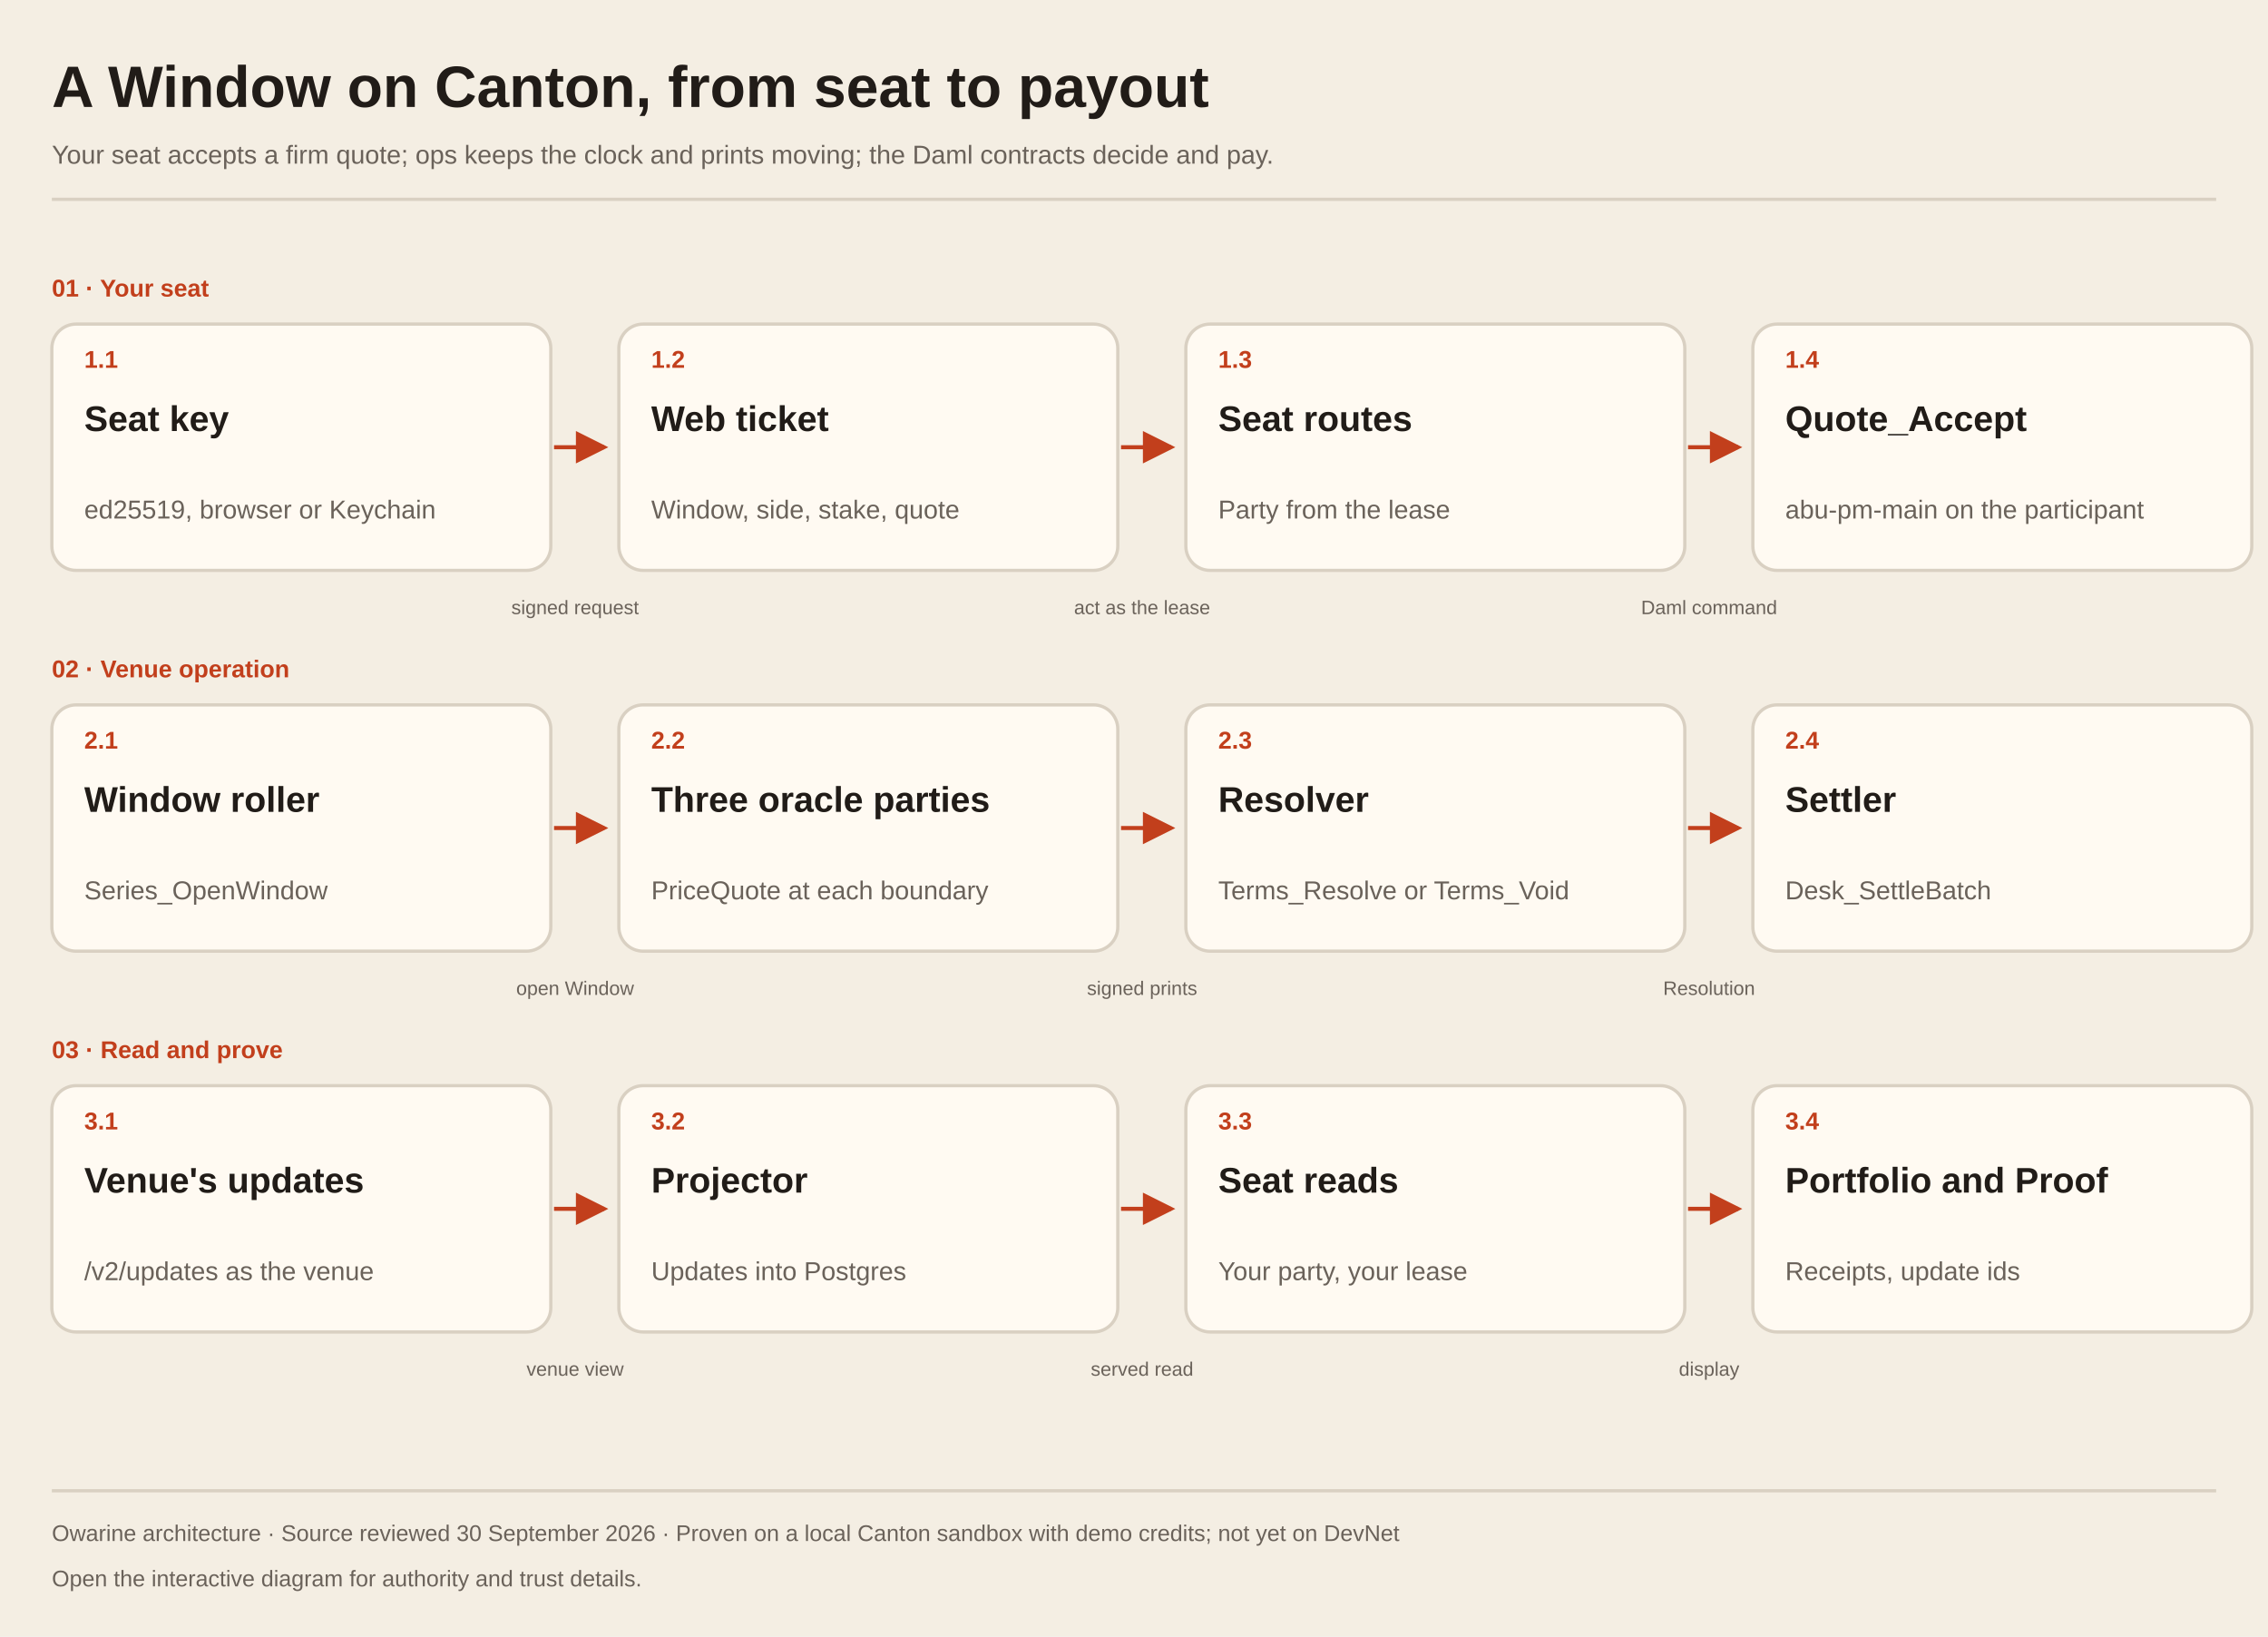
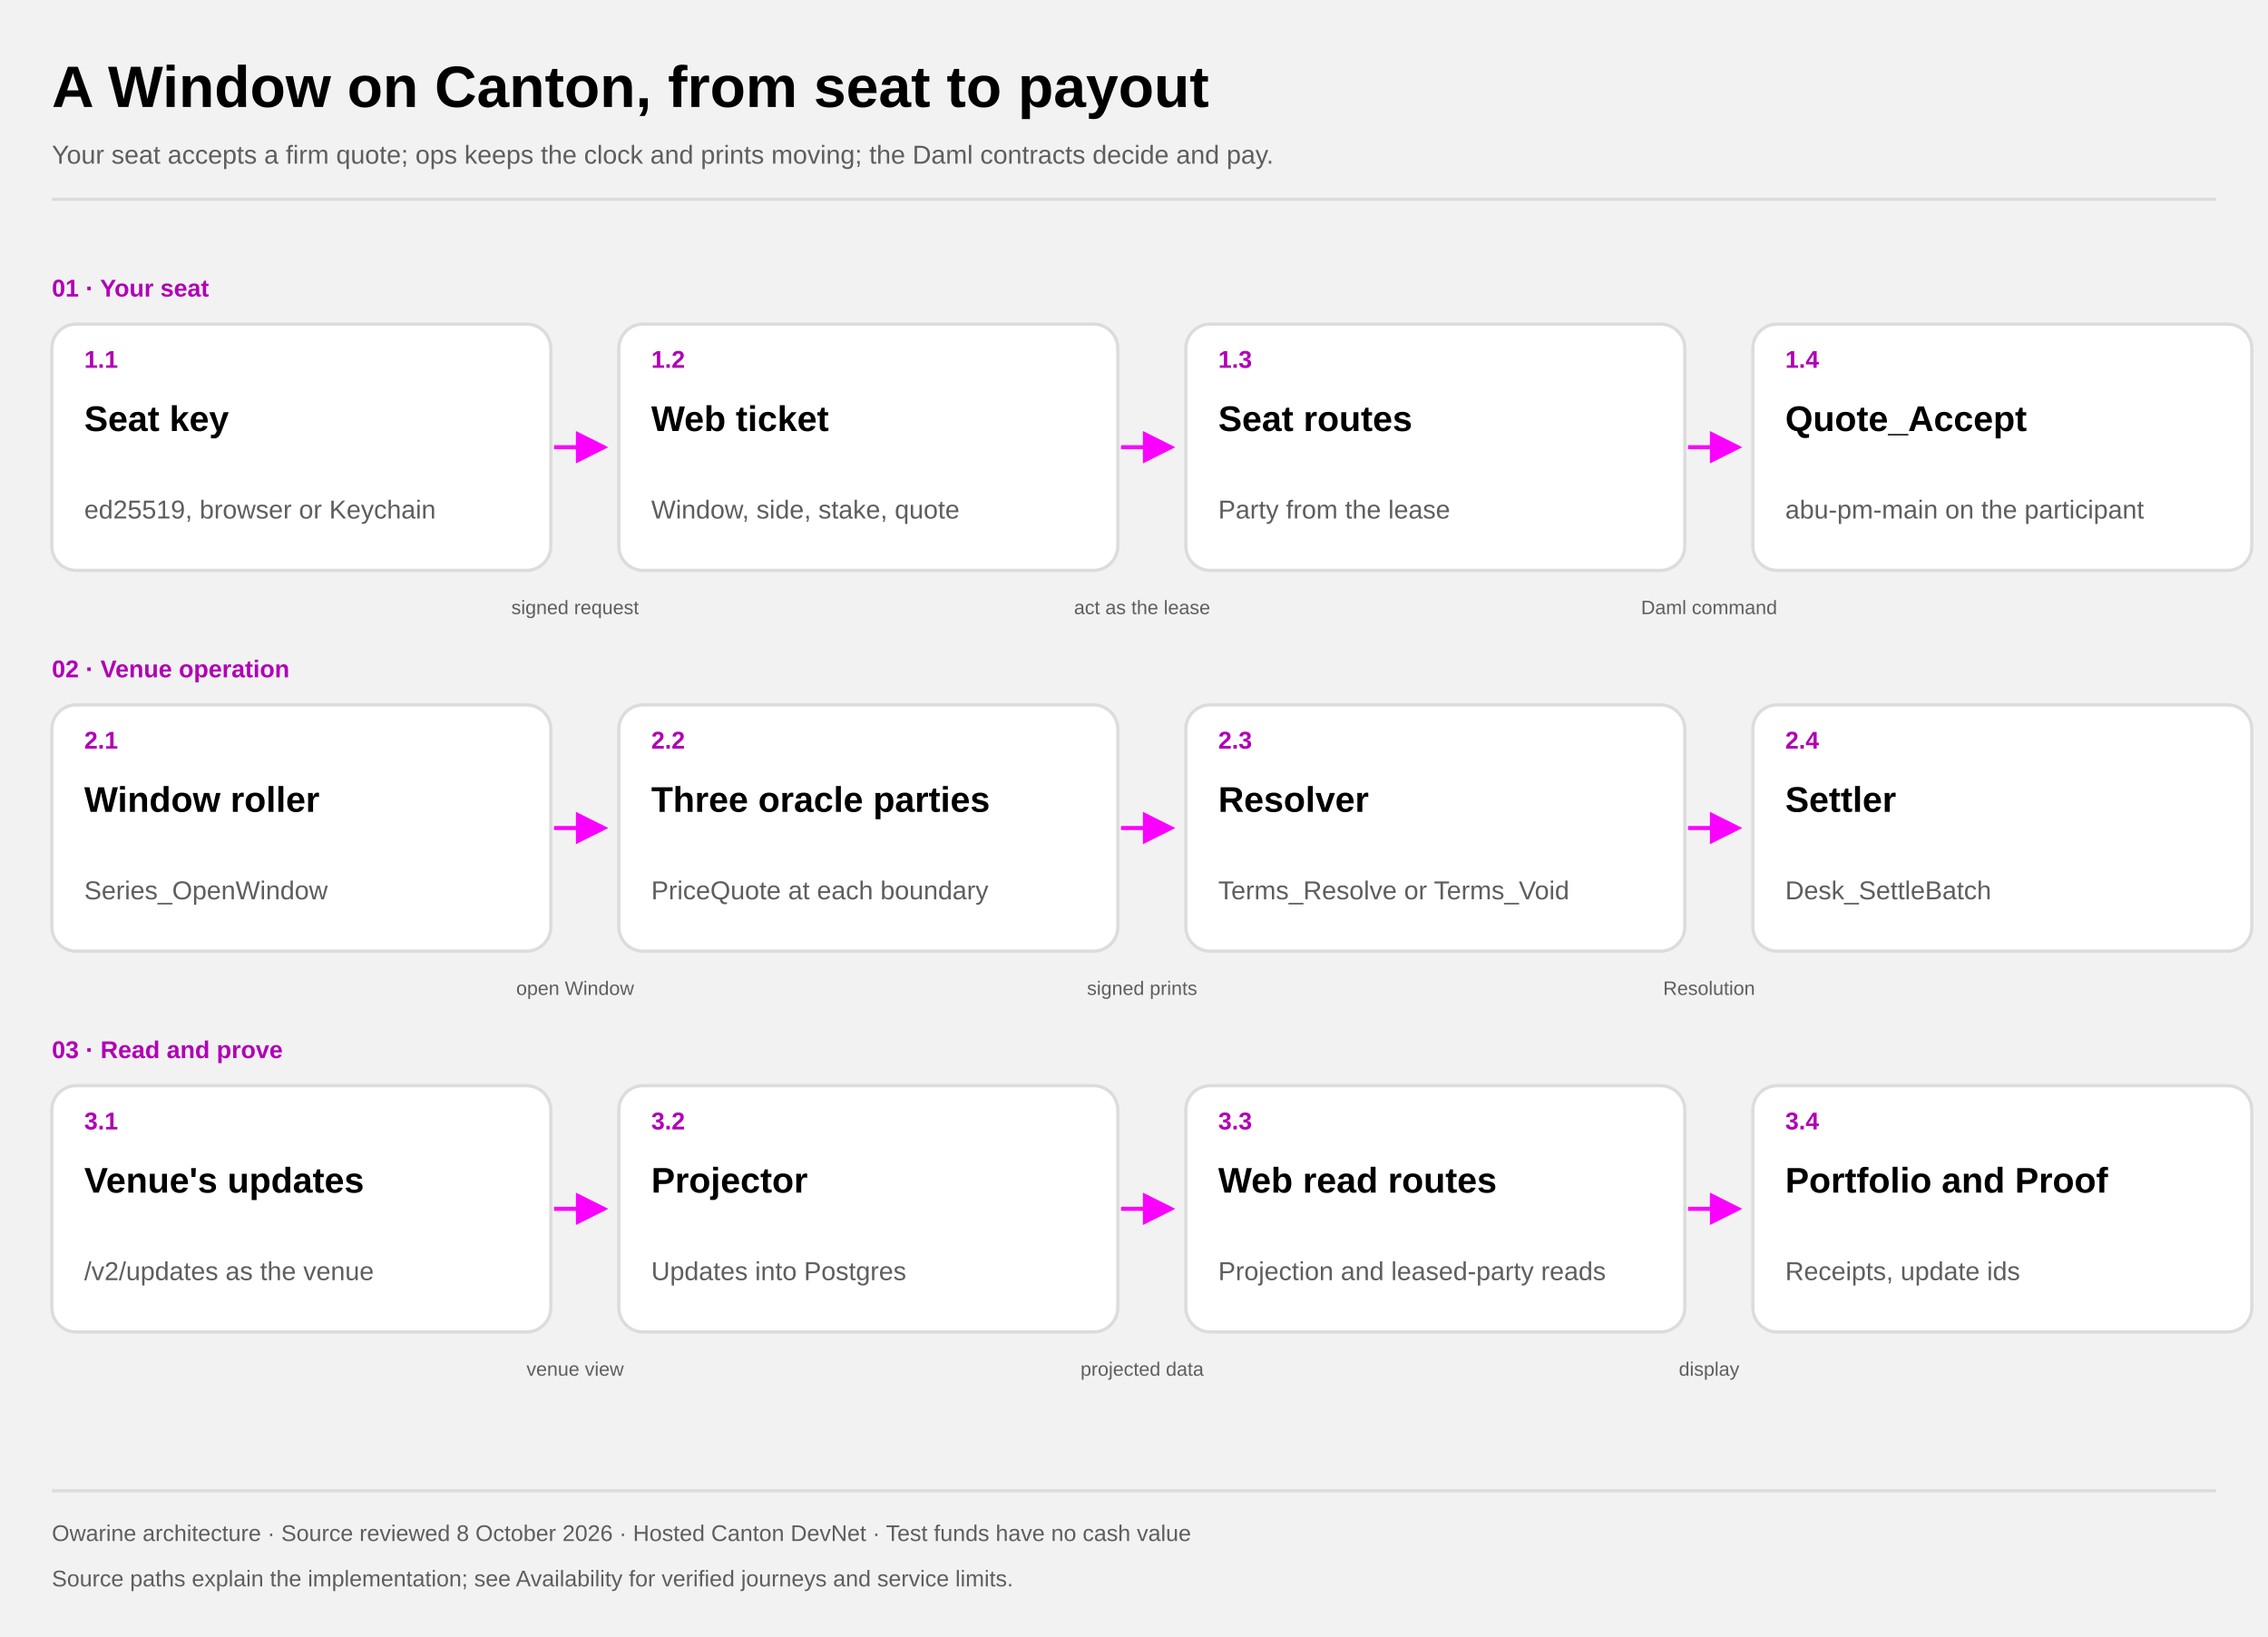
<svg xmlns="http://www.w3.org/2000/svg" role="img" aria-labelledby="heading description" viewBox="0 0 1400 1010">
  <defs>
    <marker id="tip" markerWidth="8" markerHeight="8" refX="7" refY="4" orient="auto">
-       <path d="M0 0 8 4 0 8Z" fill="#C23F1C" />
+       <path d="M0 0 8 4 0 8Z" fill="#FA00FF" />
    </marker>
  </defs>
-   <style>.background{fill:#F4EEE3}.node{fill:#FFFAF2;stroke:#D9D0C2;stroke-width:2}.heading,.title{font-family:Arial,sans-serif;fill:#211C18;font-weight:700}.heading{font-size:36px}.title{font-size:22px}.sub{font:16px Arial,sans-serif;fill:#6A625A}.num,.row{font:700 15px Arial,sans-serif;fill:#C23F1C}.arrow{stroke:#C23F1C;stroke-width:2.5}.arrow-label{font:12px Arial,sans-serif;fill:#6A625A}.footer{font:14px Arial,sans-serif;fill:#6A625A}</style>
+   <style>.background{fill:#F2F2F2}.node{fill:#FFFFFF;stroke:#DCDCDC;stroke-width:2}.heading,.title{font-family:Arial,sans-serif;fill:#000000;font-weight:700}.heading{font-size:36px}.title{font-size:22px}.sub{font:16px Arial,sans-serif;fill:#5E5E5E}.num,.row{font:700 15px Arial,sans-serif;fill:#B000B5}.arrow{stroke:#FA00FF;stroke-width:2.5}.arrow-label{font:12px Arial,sans-serif;fill:#5E5E5E}.footer{font:14px Arial,sans-serif;fill:#5E5E5E}</style>
  <rect width="1400" height="1010" class="background" />
  <text x="32" y="66" class="heading">A Window on Canton, from seat to payout</text>
  <text x="32" y="101" class="sub">Your seat accepts a firm quote; ops keeps the clock and prints moving; the Daml contracts decide and pay.</text>
-   <path d="M32 123H1368" stroke="#D9D0C2" stroke-width="2" />
+   <path d="M32 123H1368" stroke="#DCDCDC" stroke-width="2" />
  <text x="32" y="183" class="row">01 · Your seat</text>
  <g>
    <rect x="32" y="200" width="308" height="152" rx="15" class="node" />
    <text x="52" y="227" class="num">1.1</text>
    <text class="title" x="52" y="266">Seat key</text>
    <text class="sub" x="52" y="320">ed25519, browser or Keychain</text>
  </g>
  <g>
    <rect x="382" y="200" width="308" height="152" rx="15" class="node" />
    <text x="402" y="227" class="num">1.2</text>
    <text class="title" x="402" y="266">Web ticket</text>
    <text class="sub" x="402" y="320">Window, side, stake, quote</text>
  </g>
  <g>
    <rect x="732" y="200" width="308" height="152" rx="15" class="node" />
    <text x="752" y="227" class="num">1.3</text>
    <text class="title" x="752" y="266">Seat routes</text>
    <text class="sub" x="752" y="320">Party from the lease</text>
  </g>
  <g>
    <rect x="1082" y="200" width="308" height="152" rx="15" class="node" />
    <text x="1102" y="227" class="num">1.4</text>
    <text class="title" x="1102" y="266">Quote_Accept</text>
    <text class="sub" x="1102" y="320">abu-pm-main on the participant</text>
  </g>
  <path d="M342 276h31" class="arrow" marker-end="url(#tip)" />
  <text x="355" y="379" class="arrow-label" text-anchor="middle">signed request</text>
  <path d="M692 276h31" class="arrow" marker-end="url(#tip)" />
  <text x="705" y="379" class="arrow-label" text-anchor="middle">act as the lease</text>
  <path d="M1042 276h31" class="arrow" marker-end="url(#tip)" />
  <text x="1055" y="379" class="arrow-label" text-anchor="middle">Daml command</text>
  <text x="32" y="418" class="row">02 · Venue operation</text>
  <g>
    <rect x="32" y="435" width="308" height="152" rx="15" class="node" />
    <text x="52" y="462" class="num">2.1</text>
    <text class="title" x="52" y="501">Window roller</text>
    <text class="sub" x="52" y="555">Series_OpenWindow</text>
  </g>
  <g>
    <rect x="382" y="435" width="308" height="152" rx="15" class="node" />
    <text x="402" y="462" class="num">2.2</text>
    <text class="title" x="402" y="501">Three oracle parties</text>
    <text class="sub" x="402" y="555">PriceQuote at each boundary</text>
  </g>
  <g>
    <rect x="732" y="435" width="308" height="152" rx="15" class="node" />
    <text x="752" y="462" class="num">2.3</text>
    <text class="title" x="752" y="501">Resolver</text>
    <text class="sub" x="752" y="555">Terms_Resolve or Terms_Void</text>
  </g>
  <g>
    <rect x="1082" y="435" width="308" height="152" rx="15" class="node" />
    <text x="1102" y="462" class="num">2.4</text>
    <text class="title" x="1102" y="501">Settler</text>
    <text class="sub" x="1102" y="555">Desk_SettleBatch</text>
  </g>
  <path d="M342 511h31" class="arrow" marker-end="url(#tip)" />
  <text x="355" y="614" class="arrow-label" text-anchor="middle">open Window</text>
  <path d="M692 511h31" class="arrow" marker-end="url(#tip)" />
  <text x="705" y="614" class="arrow-label" text-anchor="middle">signed prints</text>
  <path d="M1042 511h31" class="arrow" marker-end="url(#tip)" />
  <text x="1055" y="614" class="arrow-label" text-anchor="middle">Resolution</text>
  <text x="32" y="653" class="row">03 · Read and prove</text>
  <g>
    <rect x="32" y="670" width="308" height="152" rx="15" class="node" />
    <text x="52" y="697" class="num">3.1</text>
    <text class="title" x="52" y="736">Venue's updates</text>
    <text class="sub" x="52" y="790">/v2/updates as the venue</text>
  </g>
  <g>
    <rect x="382" y="670" width="308" height="152" rx="15" class="node" />
    <text x="402" y="697" class="num">3.2</text>
    <text class="title" x="402" y="736">Projector</text>
    <text class="sub" x="402" y="790">Updates into Postgres</text>
  </g>
  <g>
    <rect x="732" y="670" width="308" height="152" rx="15" class="node" />
    <text x="752" y="697" class="num">3.3</text>
-     <text class="title" x="752" y="736">Seat reads</text>
-     <text class="sub" x="752" y="790">Your party, your lease</text>
+     <text class="title" x="752" y="736">Web read routes</text>
+     <text class="sub" x="752" y="790">Projection and leased-party reads</text>
  </g>
  <g>
    <rect x="1082" y="670" width="308" height="152" rx="15" class="node" />
    <text x="1102" y="697" class="num">3.4</text>
    <text class="title" x="1102" y="736">Portfolio and Proof</text>
    <text class="sub" x="1102" y="790">Receipts, update ids</text>
  </g>
  <path d="M342 746h31" class="arrow" marker-end="url(#tip)" />
  <text x="355" y="849" class="arrow-label" text-anchor="middle">venue view</text>
  <path d="M692 746h31" class="arrow" marker-end="url(#tip)" />
-   <text x="705" y="849" class="arrow-label" text-anchor="middle">served read</text>
+   <text x="705" y="849" class="arrow-label" text-anchor="middle">projected data</text>
  <path d="M1042 746h31" class="arrow" marker-end="url(#tip)" />
  <text x="1055" y="849" class="arrow-label" text-anchor="middle">display</text>
-   <path d="M32 920H1368" stroke="#D9D0C2" stroke-width="2" />
-   <text x="32" y="951" class="footer">Owarine architecture · Source reviewed 30 September 2026 · Proven on a local Canton sandbox with demo credits; not yet on DevNet</text>
-   <text x="32" y="979" class="footer">Open the interactive diagram for authority and trust details.</text>
+   <path d="M32 920H1368" stroke="#DCDCDC" stroke-width="2" />
+   <text x="32" y="951" class="footer">Owarine architecture · Source reviewed 8 October 2026 · Hosted Canton DevNet · Test funds have no cash value</text>
+   <text x="32" y="979" class="footer">Source paths explain the implementation; see Availability for verified journeys and service limits.</text>
</svg>
